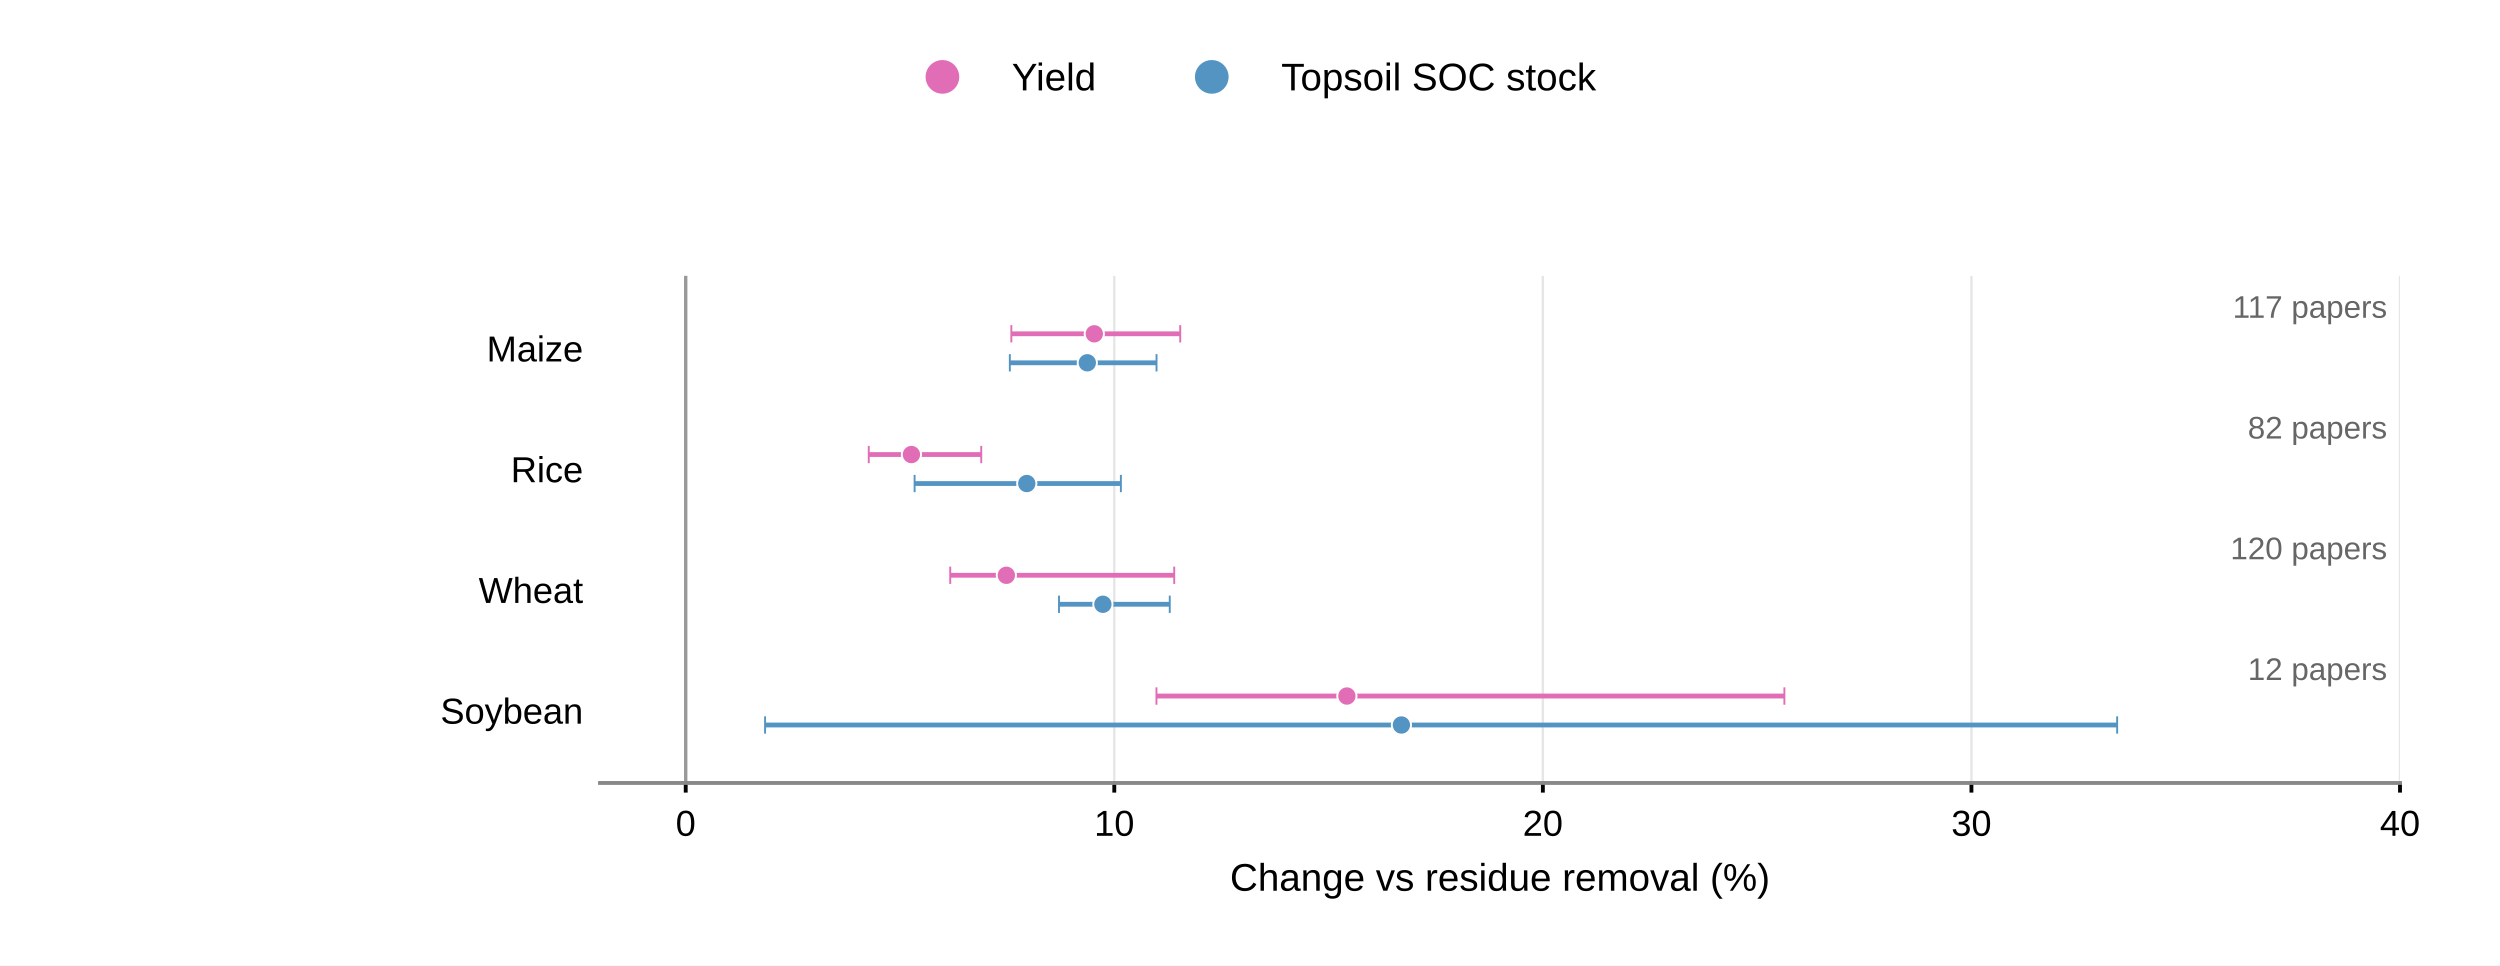
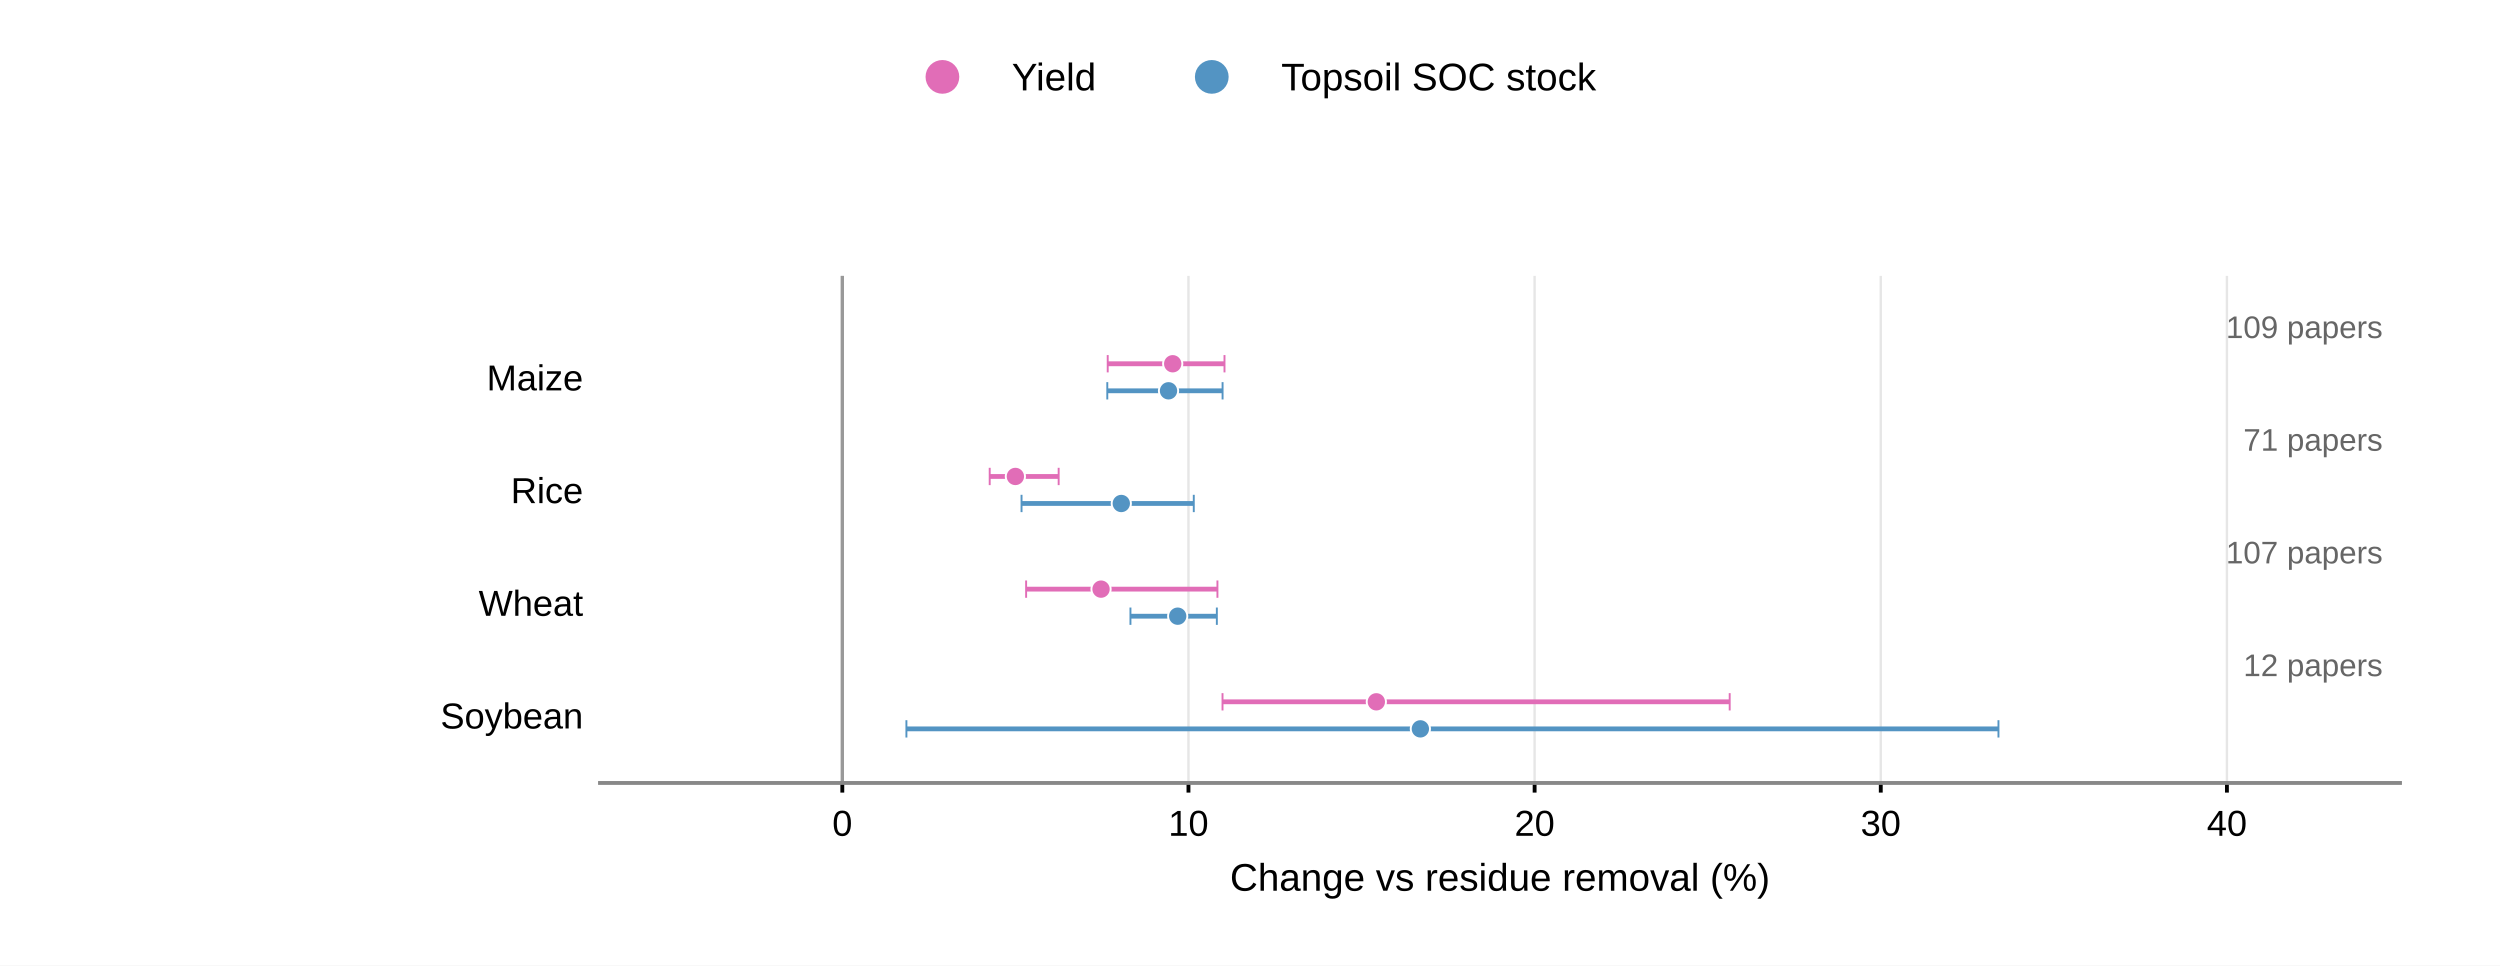
<svg xmlns="http://www.w3.org/2000/svg" xmlns:xlink="http://www.w3.org/1999/xlink" width="518.74pt" height="200.34pt" viewBox="0 0 518.74 200.34" version="1.1">
  <defs>
    <style type="text/css">*{stroke-linejoin: round; stroke-linecap: butt}</style>
  </defs>
  <g id="figure_1">
    <g id="patch_1">
      <path d="M 0 200.34  L 518.74 200.34  L 518.74 -0  L 0 -0  z " style="fill: #ffffff" />
    </g>
    <g id="axes_1">
      <g id="patch_2">
        <path d="M 124.498 162.461  L 497.991 162.461  L 497.991 57.24  L 124.498 57.24  z " style="fill: #ffffff" />
      </g>
      <g id="matplotlib.axis_1">
        <g id="xtick_1">
          <g id="line2d_1">
-             <path d="M 142.283 162.461  L 142.283 57.24  " clip-path="url(#p3c12b960a2)" style="fill: none; stroke: #e6e6e6; stroke-width: 0.5; stroke-linecap: square" />
+             <path d="M 174.776 162.461  L 174.776 57.24  " clip-path="url(#pbd6d35b473)" style="fill: none; stroke: #e6e6e6; stroke-width: 0.5; stroke-linecap: square" />
          </g>
          <g id="line2d_2">
            <defs>
-               <path id="mf1a1f82b6c" d="M 0 0  L 0 2  " style="stroke: #000000; stroke-width: 0.8" />
+               <path id="mf104f25929" d="M 0 0  L 0 2  " style="stroke: #000000; stroke-width: 0.8" />
            </defs>
            <g>
-               <use xlink:href="#mf1a1f82b6c" x="142.283" y="162.461" style="stroke: #000000; stroke-width: 0.8" />
+               <use xlink:href="#mf104f25929" x="174.776" y="162.461" style="stroke: #000000; stroke-width: 0.8" />
            </g>
          </g>
          <g id="text_1">
-             <text style="font-size: 7.5px; font-family: 'Arial'; text-anchor: middle" x="142.283" y="173.421" transform="rotate(-0 142.283 173.4208)">0</text>
+             <text style="font-size: 7.5px; font-family: 'Arial'; text-anchor: middle" x="174.776" y="173.421" transform="rotate(-0 174.7755 173.4208)">0</text>
          </g>
        </g>
        <g id="xtick_2">
          <g id="line2d_3">
-             <path d="M 231.21 162.461  L 231.21 57.24  " clip-path="url(#p3c12b960a2)" style="fill: none; stroke: #e6e6e6; stroke-width: 0.5; stroke-linecap: square" />
+             <path d="M 246.601 162.461  L 246.601 57.24  " clip-path="url(#pbd6d35b473)" style="fill: none; stroke: #e6e6e6; stroke-width: 0.5; stroke-linecap: square" />
          </g>
          <g id="line2d_4">
            <g>
-               <use xlink:href="#mf1a1f82b6c" x="231.21" y="162.461" style="stroke: #000000; stroke-width: 0.8" />
+               <use xlink:href="#mf104f25929" x="246.601" y="162.461" style="stroke: #000000; stroke-width: 0.8" />
            </g>
          </g>
          <g id="text_2">
-             <text style="font-size: 7.5px; font-family: 'Arial'; text-anchor: middle" x="231.21" y="173.421" transform="rotate(-0 231.2099 173.4208)">10</text>
+             <text style="font-size: 7.5px; font-family: 'Arial'; text-anchor: middle" x="246.601" y="173.421" transform="rotate(-0 246.6011 173.4208)">10</text>
          </g>
        </g>
        <g id="xtick_3">
          <g id="line2d_5">
-             <path d="M 320.137 162.461  L 320.137 57.24  " clip-path="url(#p3c12b960a2)" style="fill: none; stroke: #e6e6e6; stroke-width: 0.5; stroke-linecap: square" />
+             <path d="M 318.427 162.461  L 318.427 57.24  " clip-path="url(#pbd6d35b473)" style="fill: none; stroke: #e6e6e6; stroke-width: 0.5; stroke-linecap: square" />
          </g>
          <g id="line2d_6">
            <g>
-               <use xlink:href="#mf1a1f82b6c" x="320.137" y="162.461" style="stroke: #000000; stroke-width: 0.8" />
+               <use xlink:href="#mf104f25929" x="318.427" y="162.461" style="stroke: #000000; stroke-width: 0.8" />
            </g>
          </g>
          <g id="text_3">
-             <text style="font-size: 7.5px; font-family: 'Arial'; text-anchor: middle" x="320.137" y="173.421" transform="rotate(-0 320.1368 173.4208)">20</text>
+             <text style="font-size: 7.5px; font-family: 'Arial'; text-anchor: middle" x="318.427" y="173.421" transform="rotate(-0 318.4267 173.4208)">20</text>
          </g>
        </g>
        <g id="xtick_4">
          <g id="line2d_7">
-             <path d="M 409.064 162.461  L 409.064 57.24  " clip-path="url(#p3c12b960a2)" style="fill: none; stroke: #e6e6e6; stroke-width: 0.5; stroke-linecap: square" />
+             <path d="M 390.252 162.461  L 390.252 57.24  " clip-path="url(#pbd6d35b473)" style="fill: none; stroke: #e6e6e6; stroke-width: 0.5; stroke-linecap: square" />
          </g>
          <g id="line2d_8">
            <g>
-               <use xlink:href="#mf1a1f82b6c" x="409.064" y="162.461" style="stroke: #000000; stroke-width: 0.8" />
+               <use xlink:href="#mf104f25929" x="390.252" y="162.461" style="stroke: #000000; stroke-width: 0.8" />
            </g>
          </g>
          <g id="text_4">
-             <text style="font-size: 7.5px; font-family: 'Arial'; text-anchor: middle" x="409.064" y="173.421" transform="rotate(-0 409.0637 173.4208)">30</text>
+             <text style="font-size: 7.5px; font-family: 'Arial'; text-anchor: middle" x="390.252" y="173.421" transform="rotate(-0 390.2522 173.4208)">30</text>
          </g>
        </g>
        <g id="xtick_5">
          <g id="line2d_9">
-             <path d="M 497.991 162.461  L 497.991 57.24  " clip-path="url(#p3c12b960a2)" style="fill: none; stroke: #e6e6e6; stroke-width: 0.5; stroke-linecap: square" />
+             <path d="M 462.078 162.461  L 462.078 57.24  " clip-path="url(#pbd6d35b473)" style="fill: none; stroke: #e6e6e6; stroke-width: 0.5; stroke-linecap: square" />
          </g>
          <g id="line2d_10">
            <g>
-               <use xlink:href="#mf1a1f82b6c" x="497.991" y="162.461" style="stroke: #000000; stroke-width: 0.8" />
+               <use xlink:href="#mf104f25929" x="462.078" y="162.461" style="stroke: #000000; stroke-width: 0.8" />
            </g>
          </g>
          <g id="text_5">
-             <text style="font-size: 7.5px; font-family: 'Arial'; text-anchor: middle" x="497.991" y="173.421" transform="rotate(-0 497.9906 173.4208)">40</text>
+             <text style="font-size: 7.5px; font-family: 'Arial'; text-anchor: middle" x="462.078" y="173.421" transform="rotate(-0 462.0778 173.4208)">40</text>
          </g>
        </g>
        <g id="text_6">
          <text style="font-size: 8px; font-family: 'Arial'; text-anchor: middle" x="311.244" y="184.823" transform="rotate(-0 311.2441 184.8234)">Change vs residue removal (%)</text>
        </g>
      </g>
      <g id="matplotlib.axis_2">
        <g id="ytick_1">
          <g id="line2d_11" />
          <g id="text_7">
-             <text style="font-size: 7.5px; font-family: 'Arial'; text-anchor: end" x="120.998" y="75.002" transform="rotate(-0 120.9976 75.00162)">Maize</text>
+             <text style="font-size: 7.5px; font-family: 'Arial'; text-anchor: end" x="120.998" y="81.014" transform="rotate(-0 120.9976 81.01422)">Maize</text>
          </g>
        </g>
        <g id="ytick_2">
          <g id="line2d_12" />
          <g id="text_8">
-             <text style="font-size: 7.5px; font-family: 'Arial'; text-anchor: end" x="120.998" y="100.054" transform="rotate(-0 120.9976 100.0541)">Rice</text>
+             <text style="font-size: 7.5px; font-family: 'Arial'; text-anchor: end" x="120.998" y="104.397" transform="rotate(-0 120.9976 104.3966)">Rice</text>
          </g>
        </g>
        <g id="ytick_3">
          <g id="line2d_13" />
          <g id="text_9">
-             <text style="font-size: 7.5px; font-family: 'Arial'; text-anchor: end" x="120.998" y="125.107" transform="rotate(-0 120.9976 125.1067)">Wheat</text>
+             <text style="font-size: 7.5px; font-family: 'Arial'; text-anchor: end" x="120.998" y="127.779" transform="rotate(-0 120.9976 127.7789)">Wheat</text>
          </g>
        </g>
        <g id="ytick_4">
          <g id="line2d_14" />
          <g id="text_10">
-             <text style="font-size: 7.5px; font-family: 'Arial'; text-anchor: end" x="120.998" y="150.159" transform="rotate(-0 120.9976 150.1592)">Soybean</text>
+             <text style="font-size: 7.5px; font-family: 'Arial'; text-anchor: end" x="120.998" y="151.161" transform="rotate(-0 120.9976 151.1613)">Soybean</text>
          </g>
        </g>
      </g>
      <g id="line2d_15">
-         <path d="M 142.283 162.461  L 142.283 57.24  " clip-path="url(#p3c12b960a2)" style="fill: none; stroke: #999999; stroke-width: 0.7; stroke-linecap: square" />
+         <path d="M 174.776 162.461  L 174.776 57.24  " clip-path="url(#pbd6d35b473)" style="fill: none; stroke: #999999; stroke-width: 0.7; stroke-linecap: square" />
      </g>
      <g id="patch_3">
        <path d="M 124.498 162.461  L 497.991 162.461  " style="fill: none; stroke: #888888; stroke-width: 0.8; stroke-linejoin: miter; stroke-linecap: square" />
      </g>
      <g id="LineCollection_1">
-         <path d="M 209.85 69.265  L 244.891 69.265  " clip-path="url(#p3c12b960a2)" style="fill: none; stroke: #e16db7" />
-         <path d="M 180.264 94.318  L 203.604 94.318  " clip-path="url(#p3c12b960a2)" style="fill: none; stroke: #e16db7" />
-         <path d="M 197.168 119.37  L 243.646 119.37  " clip-path="url(#p3c12b960a2)" style="fill: none; stroke: #e16db7" />
-         <path d="M 239.958 144.423  L 370.252 144.423  " clip-path="url(#p3c12b960a2)" style="fill: none; stroke: #e16db7" />
+         <path d="M 229.846 75.478  L 254.078 75.478  " clip-path="url(#pbd6d35b473)" style="fill: none; stroke: #e16db7" />
+         <path d="M 205.359 98.861  L 219.667 98.861  " clip-path="url(#pbd6d35b473)" style="fill: none; stroke: #e16db7" />
+         <path d="M 212.915 122.243  L 252.612 122.243  " clip-path="url(#pbd6d35b473)" style="fill: none; stroke: #e16db7" />
+         <path d="M 253.667 145.625  L 358.904 145.625  " clip-path="url(#pbd6d35b473)" style="fill: none; stroke: #e16db7" />
      </g>
      <g id="line2d_16">
        <defs>
-           <path id="m10e653c256" d="M 0 1.8  L 0 -1.8  " style="stroke: #e16db7; stroke-width: 0.4" />
-         </defs>
-         <g clip-path="url(#p3c12b960a2)">
-           <use xlink:href="#m10e653c256" x="209.85" y="69.265" style="fill: #e16db7; stroke: #e16db7; stroke-width: 0.4" />
-           <use xlink:href="#m10e653c256" x="180.264" y="94.318" style="fill: #e16db7; stroke: #e16db7; stroke-width: 0.4" />
-           <use xlink:href="#m10e653c256" x="197.168" y="119.37" style="fill: #e16db7; stroke: #e16db7; stroke-width: 0.4" />
-           <use xlink:href="#m10e653c256" x="239.958" y="144.423" style="fill: #e16db7; stroke: #e16db7; stroke-width: 0.4" />
+           <path id="m8ec10198db" d="M 0 1.8  L 0 -1.8  " style="stroke: #e16db7; stroke-width: 0.4" />
+         </defs>
+         <g clip-path="url(#pbd6d35b473)">
+           <use xlink:href="#m8ec10198db" x="229.846" y="75.478" style="fill: #e16db7; stroke: #e16db7; stroke-width: 0.4" />
+           <use xlink:href="#m8ec10198db" x="205.359" y="98.861" style="fill: #e16db7; stroke: #e16db7; stroke-width: 0.4" />
+           <use xlink:href="#m8ec10198db" x="212.915" y="122.243" style="fill: #e16db7; stroke: #e16db7; stroke-width: 0.4" />
+           <use xlink:href="#m8ec10198db" x="253.667" y="145.625" style="fill: #e16db7; stroke: #e16db7; stroke-width: 0.4" />
        </g>
      </g>
      <g id="line2d_17">
-         <g clip-path="url(#p3c12b960a2)">
-           <use xlink:href="#m10e653c256" x="244.891" y="69.265" style="fill: #e16db7; stroke: #e16db7; stroke-width: 0.4" />
-           <use xlink:href="#m10e653c256" x="203.604" y="94.318" style="fill: #e16db7; stroke: #e16db7; stroke-width: 0.4" />
-           <use xlink:href="#m10e653c256" x="243.646" y="119.37" style="fill: #e16db7; stroke: #e16db7; stroke-width: 0.4" />
-           <use xlink:href="#m10e653c256" x="370.252" y="144.423" style="fill: #e16db7; stroke: #e16db7; stroke-width: 0.4" />
+         <g clip-path="url(#pbd6d35b473)">
+           <use xlink:href="#m8ec10198db" x="254.078" y="75.478" style="fill: #e16db7; stroke: #e16db7; stroke-width: 0.4" />
+           <use xlink:href="#m8ec10198db" x="219.667" y="98.861" style="fill: #e16db7; stroke: #e16db7; stroke-width: 0.4" />
+           <use xlink:href="#m8ec10198db" x="252.612" y="122.243" style="fill: #e16db7; stroke: #e16db7; stroke-width: 0.4" />
+           <use xlink:href="#m8ec10198db" x="358.904" y="145.625" style="fill: #e16db7; stroke: #e16db7; stroke-width: 0.4" />
        </g>
      </g>
      <g id="LineCollection_2">
-         <path d="M 209.537 75.278  L 239.974 75.278  " clip-path="url(#p3c12b960a2)" style="fill: none; stroke: #5394c3" />
-         <path d="M 189.776 100.33  L 232.577 100.33  " clip-path="url(#p3c12b960a2)" style="fill: none; stroke: #5394c3" />
-         <path d="M 219.737 125.383  L 242.718 125.383  " clip-path="url(#p3c12b960a2)" style="fill: none; stroke: #5394c3" />
-         <path d="M 158.75 150.435  L 439.297 150.435  " clip-path="url(#p3c12b960a2)" style="fill: none; stroke: #5394c3" />
+         <path d="M 229.758 81.09  L 253.68 81.09  " clip-path="url(#pbd6d35b473)" style="fill: none; stroke: #5394c3" />
+         <path d="M 211.965 104.472  L 247.705 104.472  " clip-path="url(#pbd6d35b473)" style="fill: none; stroke: #5394c3" />
+         <path d="M 234.563 127.855  L 252.491 127.855  " clip-path="url(#pbd6d35b473)" style="fill: none; stroke: #5394c3" />
+         <path d="M 188.076 151.237  L 414.672 151.237  " clip-path="url(#pbd6d35b473)" style="fill: none; stroke: #5394c3" />
      </g>
      <g id="line2d_18">
        <defs>
-           <path id="me1f80d70dc" d="M 0 1.8  L 0 -1.8  " style="stroke: #5394c3; stroke-width: 0.4" />
-         </defs>
-         <g clip-path="url(#p3c12b960a2)">
-           <use xlink:href="#me1f80d70dc" x="209.537" y="75.278" style="fill: #5394c3; stroke: #5394c3; stroke-width: 0.4" />
-           <use xlink:href="#me1f80d70dc" x="189.776" y="100.33" style="fill: #5394c3; stroke: #5394c3; stroke-width: 0.4" />
-           <use xlink:href="#me1f80d70dc" x="219.737" y="125.383" style="fill: #5394c3; stroke: #5394c3; stroke-width: 0.4" />
-           <use xlink:href="#me1f80d70dc" x="158.75" y="150.435" style="fill: #5394c3; stroke: #5394c3; stroke-width: 0.4" />
+           <path id="m1307073353" d="M 0 1.8  L 0 -1.8  " style="stroke: #5394c3; stroke-width: 0.4" />
+         </defs>
+         <g clip-path="url(#pbd6d35b473)">
+           <use xlink:href="#m1307073353" x="229.758" y="81.09" style="fill: #5394c3; stroke: #5394c3; stroke-width: 0.4" />
+           <use xlink:href="#m1307073353" x="211.965" y="104.472" style="fill: #5394c3; stroke: #5394c3; stroke-width: 0.4" />
+           <use xlink:href="#m1307073353" x="234.563" y="127.855" style="fill: #5394c3; stroke: #5394c3; stroke-width: 0.4" />
+           <use xlink:href="#m1307073353" x="188.076" y="151.237" style="fill: #5394c3; stroke: #5394c3; stroke-width: 0.4" />
        </g>
      </g>
      <g id="line2d_19">
-         <g clip-path="url(#p3c12b960a2)">
-           <use xlink:href="#me1f80d70dc" x="239.974" y="75.278" style="fill: #5394c3; stroke: #5394c3; stroke-width: 0.4" />
-           <use xlink:href="#me1f80d70dc" x="232.577" y="100.33" style="fill: #5394c3; stroke: #5394c3; stroke-width: 0.4" />
-           <use xlink:href="#me1f80d70dc" x="242.718" y="125.383" style="fill: #5394c3; stroke: #5394c3; stroke-width: 0.4" />
-           <use xlink:href="#me1f80d70dc" x="439.297" y="150.435" style="fill: #5394c3; stroke: #5394c3; stroke-width: 0.4" />
+         <g clip-path="url(#pbd6d35b473)">
+           <use xlink:href="#m1307073353" x="253.68" y="81.09" style="fill: #5394c3; stroke: #5394c3; stroke-width: 0.4" />
+           <use xlink:href="#m1307073353" x="247.705" y="104.472" style="fill: #5394c3; stroke: #5394c3; stroke-width: 0.4" />
+           <use xlink:href="#m1307073353" x="252.491" y="127.855" style="fill: #5394c3; stroke: #5394c3; stroke-width: 0.4" />
+           <use xlink:href="#m1307073353" x="414.672" y="151.237" style="fill: #5394c3; stroke: #5394c3; stroke-width: 0.4" />
        </g>
      </g>
      <g id="text_11">
-         <text style="font-size: 6.5px; font-family: 'Arial'; text-anchor: end; fill: #666666" x="495.323" y="65.937" transform="rotate(-0 495.3227 65.93684)">117 papers</text>
+         <text style="font-size: 6.5px; font-family: 'Arial'; text-anchor: end; fill: #666666" x="494.399" y="70.146" transform="rotate(-0 494.3993 70.14566)">109 papers</text>
      </g>
      <g id="text_12">
-         <text style="font-size: 6.5px; font-family: 'Arial'; text-anchor: end; fill: #666666" x="495.323" y="90.989" transform="rotate(-0 495.3227 90.98936)">82 papers</text>
+         <text style="font-size: 6.5px; font-family: 'Arial'; text-anchor: end; fill: #666666" x="494.399" y="93.528" transform="rotate(-0 494.3993 93.52801)">71 papers</text>
      </g>
      <g id="text_13">
-         <text style="font-size: 6.5px; font-family: 'Arial'; text-anchor: end; fill: #666666" x="495.323" y="116.042" transform="rotate(-0 495.3227 116.0419)">120 papers</text>
+         <text style="font-size: 6.5px; font-family: 'Arial'; text-anchor: end; fill: #666666" x="494.399" y="116.91" transform="rotate(-0 494.3993 116.9104)">107 papers</text>
      </g>
      <g id="text_14">
-         <text style="font-size: 6.5px; font-family: 'Arial'; text-anchor: end; fill: #666666" x="495.323" y="141.094" transform="rotate(-0 495.3227 141.0944)">12 papers</text>
+         <text style="font-size: 6.5px; font-family: 'Arial'; text-anchor: end; fill: #666666" x="494.399" y="140.293" transform="rotate(-0 494.3993 140.2927)">12 papers</text>
      </g>
      <g id="line2d_20">
        <defs>
-           <path id="m1731c2fc69" d="M 0 2  C 0.53 2 1.039 1.789 1.414 1.414  C 1.789 1.039 2 0.53 2 0  C 2 -0.53 1.789 -1.039 1.414 -1.414  C 1.039 -1.789 0.53 -2 0 -2  C -0.53 -2 -1.039 -1.789 -1.414 -1.414  C -1.789 -1.039 -2 -0.53 -2 0  C -2 0.53 -1.789 1.039 -1.414 1.414  C -1.039 1.789 -0.53 2 0 2  z " style="stroke: #ffffff; stroke-width: 0.4" />
-         </defs>
-         <g clip-path="url(#p3c12b960a2)">
-           <use xlink:href="#m1731c2fc69" x="227.062" y="69.265" style="fill: #e16db7; stroke: #ffffff; stroke-width: 0.4" />
-           <use xlink:href="#m1731c2fc69" x="189.118" y="94.318" style="fill: #e16db7; stroke: #ffffff; stroke-width: 0.4" />
-           <use xlink:href="#m1731c2fc69" x="208.814" y="119.37" style="fill: #e16db7; stroke: #ffffff; stroke-width: 0.4" />
-           <use xlink:href="#m1731c2fc69" x="279.473" y="144.423" style="fill: #e16db7; stroke: #ffffff; stroke-width: 0.4" />
+           <path id="mb11a50cce1" d="M 0 2  C 0.53 2 1.039 1.789 1.414 1.414  C 1.789 1.039 2 0.53 2 0  C 2 -0.53 1.789 -1.039 1.414 -1.414  C 1.039 -1.789 0.53 -2 0 -2  C -0.53 -2 -1.039 -1.789 -1.414 -1.414  C -1.789 -1.039 -2 -0.53 -2 0  C -2 0.53 -1.789 1.039 -1.414 1.414  C -1.039 1.789 -0.53 2 0 2  z " style="stroke: #ffffff; stroke-width: 0.4" />
+         </defs>
+         <g clip-path="url(#pbd6d35b473)">
+           <use xlink:href="#mb11a50cce1" x="243.333" y="75.478" style="fill: #e16db7; stroke: #ffffff; stroke-width: 0.4" />
+           <use xlink:href="#mb11a50cce1" x="210.688" y="98.861" style="fill: #e16db7; stroke: #ffffff; stroke-width: 0.4" />
+           <use xlink:href="#mb11a50cce1" x="228.463" y="122.243" style="fill: #e16db7; stroke: #ffffff; stroke-width: 0.4" />
+           <use xlink:href="#mb11a50cce1" x="285.583" y="145.625" style="fill: #e16db7; stroke: #ffffff; stroke-width: 0.4" />
        </g>
      </g>
      <g id="line2d_21">
        <defs>
-           <path id="med2a3b6cbd" d="M 0 2  C 0.53 2 1.039 1.789 1.414 1.414  C 1.789 1.039 2 0.53 2 0  C 2 -0.53 1.789 -1.039 1.414 -1.414  C 1.039 -1.789 0.53 -2 0 -2  C -0.53 -2 -1.039 -1.789 -1.414 -1.414  C -1.789 -1.039 -2 -0.53 -2 0  C -2 0.53 -1.789 1.039 -1.414 1.414  C -1.039 1.789 -0.53 2 0 2  z " style="stroke: #ffffff; stroke-width: 0.4" />
-         </defs>
-         <g clip-path="url(#p3c12b960a2)">
-           <use xlink:href="#med2a3b6cbd" x="225.609" y="75.278" style="fill: #5394c3; stroke: #ffffff; stroke-width: 0.4" />
-           <use xlink:href="#med2a3b6cbd" x="213.053" y="100.33" style="fill: #5394c3; stroke: #ffffff; stroke-width: 0.4" />
-           <use xlink:href="#med2a3b6cbd" x="228.845" y="125.383" style="fill: #5394c3; stroke: #ffffff; stroke-width: 0.4" />
-           <use xlink:href="#med2a3b6cbd" x="290.787" y="150.435" style="fill: #5394c3; stroke: #ffffff; stroke-width: 0.4" />
+           <path id="mc5ee88808c" d="M 0 2  C 0.53 2 1.039 1.789 1.414 1.414  C 1.789 1.039 2 0.53 2 0  C 2 -0.53 1.789 -1.039 1.414 -1.414  C 1.039 -1.789 0.53 -2 0 -2  C -0.53 -2 -1.039 -1.789 -1.414 -1.414  C -1.789 -1.039 -2 -0.53 -2 0  C -2 0.53 -1.789 1.039 -1.414 1.414  C -1.039 1.789 -0.53 2 0 2  z " style="stroke: #ffffff; stroke-width: 0.4" />
+         </defs>
+         <g clip-path="url(#pbd6d35b473)">
+           <use xlink:href="#mc5ee88808c" x="242.463" y="81.09" style="fill: #5394c3; stroke: #ffffff; stroke-width: 0.4" />
+           <use xlink:href="#mc5ee88808c" x="232.664" y="104.472" style="fill: #5394c3; stroke: #ffffff; stroke-width: 0.4" />
+           <use xlink:href="#mc5ee88808c" x="244.366" y="127.855" style="fill: #5394c3; stroke: #ffffff; stroke-width: 0.4" />
+           <use xlink:href="#mc5ee88808c" x="294.721" y="151.237" style="fill: #5394c3; stroke: #ffffff; stroke-width: 0.4" />
        </g>
      </g>
    </g>
    <g id="legend_1">
      <g id="line2d_22">
        <defs>
-           <path id="m8be91c6806" d="M 0 3  C 0.796 3 1.559 2.684 2.121 2.121  C 2.684 1.559 3 0.796 3 0  C 3 -0.796 2.684 -1.559 2.121 -2.121  C 1.559 -2.684 0.796 -3 0 -3  C -0.796 -3 -1.559 -2.684 -2.121 -2.121  C -2.684 -1.559 -3 -0.796 -3 0  C -3 0.796 -2.684 1.559 -2.121 2.121  C -1.559 2.684 -0.796 3 0 3  z " style="stroke: #e16db7" />
+           <path id="m3160768e77" d="M 0 3  C 0.796 3 1.559 2.684 2.121 2.121  C 2.684 1.559 3 0.796 3 0  C 3 -0.796 2.684 -1.559 2.121 -2.121  C 1.559 -2.684 0.796 -3 0 -3  C -0.796 -3 -1.559 -2.684 -2.121 -2.121  C -2.684 -1.559 -3 -0.796 -3 0  C -3 0.796 -2.684 1.559 -2.121 2.121  C -1.559 2.684 -0.796 3 0 3  z " style="stroke: #e16db7" />
        </defs>
        <g>
-           <use xlink:href="#m8be91c6806" x="195.547" y="15.953" style="fill: #e16db7; stroke: #e16db7" />
+           <use xlink:href="#m3160768e77" x="195.547" y="15.953" style="fill: #e16db7; stroke: #e16db7" />
        </g>
      </g>
      <g id="text_15">
        <text style="font-size: 8px; font-family: 'Arial'; text-anchor: start" x="209.947" y="18.753" transform="rotate(-0 209.947 18.75275)">Yield</text>
      </g>
      <g id="line2d_23">
        <defs>
-           <path id="mea867f14c1" d="M 0 3  C 0.796 3 1.559 2.684 2.121 2.121  C 2.684 1.559 3 0.796 3 0  C 3 -0.796 2.684 -1.559 2.121 -2.121  C 1.559 -2.684 0.796 -3 0 -3  C -0.796 -3 -1.559 -2.684 -2.121 -2.121  C -2.684 -1.559 -3 -0.796 -3 0  C -3 0.796 -2.684 1.559 -2.121 2.121  C -1.559 2.684 -0.796 3 0 3  z " style="stroke: #5394c3" />
+           <path id="mbfa1654ca5" d="M 0 3  C 0.796 3 1.559 2.684 2.121 2.121  C 2.684 1.559 3 0.796 3 0  C 3 -0.796 2.684 -1.559 2.121 -2.121  C 1.559 -2.684 0.796 -3 0 -3  C -0.796 -3 -1.559 -2.684 -2.121 -2.121  C -2.684 -1.559 -3 -0.796 -3 0  C -3 0.796 -2.684 1.559 -2.121 2.121  C -1.559 2.684 -0.796 3 0 3  z " style="stroke: #5394c3" />
        </defs>
        <g>
-           <use xlink:href="#mea867f14c1" x="251.439" y="15.953" style="fill: #5394c3; stroke: #5394c3" />
+           <use xlink:href="#mbfa1654ca5" x="251.439" y="15.953" style="fill: #5394c3; stroke: #5394c3" />
        </g>
      </g>
      <g id="text_16">
        <text style="font-size: 8px; font-family: 'Arial'; text-anchor: start" x="265.839" y="18.753" transform="rotate(-0 265.8395 18.75275)">Topsoil SOC stock</text>
      </g>
    </g>
  </g>
  <defs>
-     <clipPath id="p3c12b960a2">
+     <clipPath id="pbd6d35b473">
      <rect x="124.498" y="57.24" width="373.493" height="105.221" />
    </clipPath>
  </defs>
</svg>
